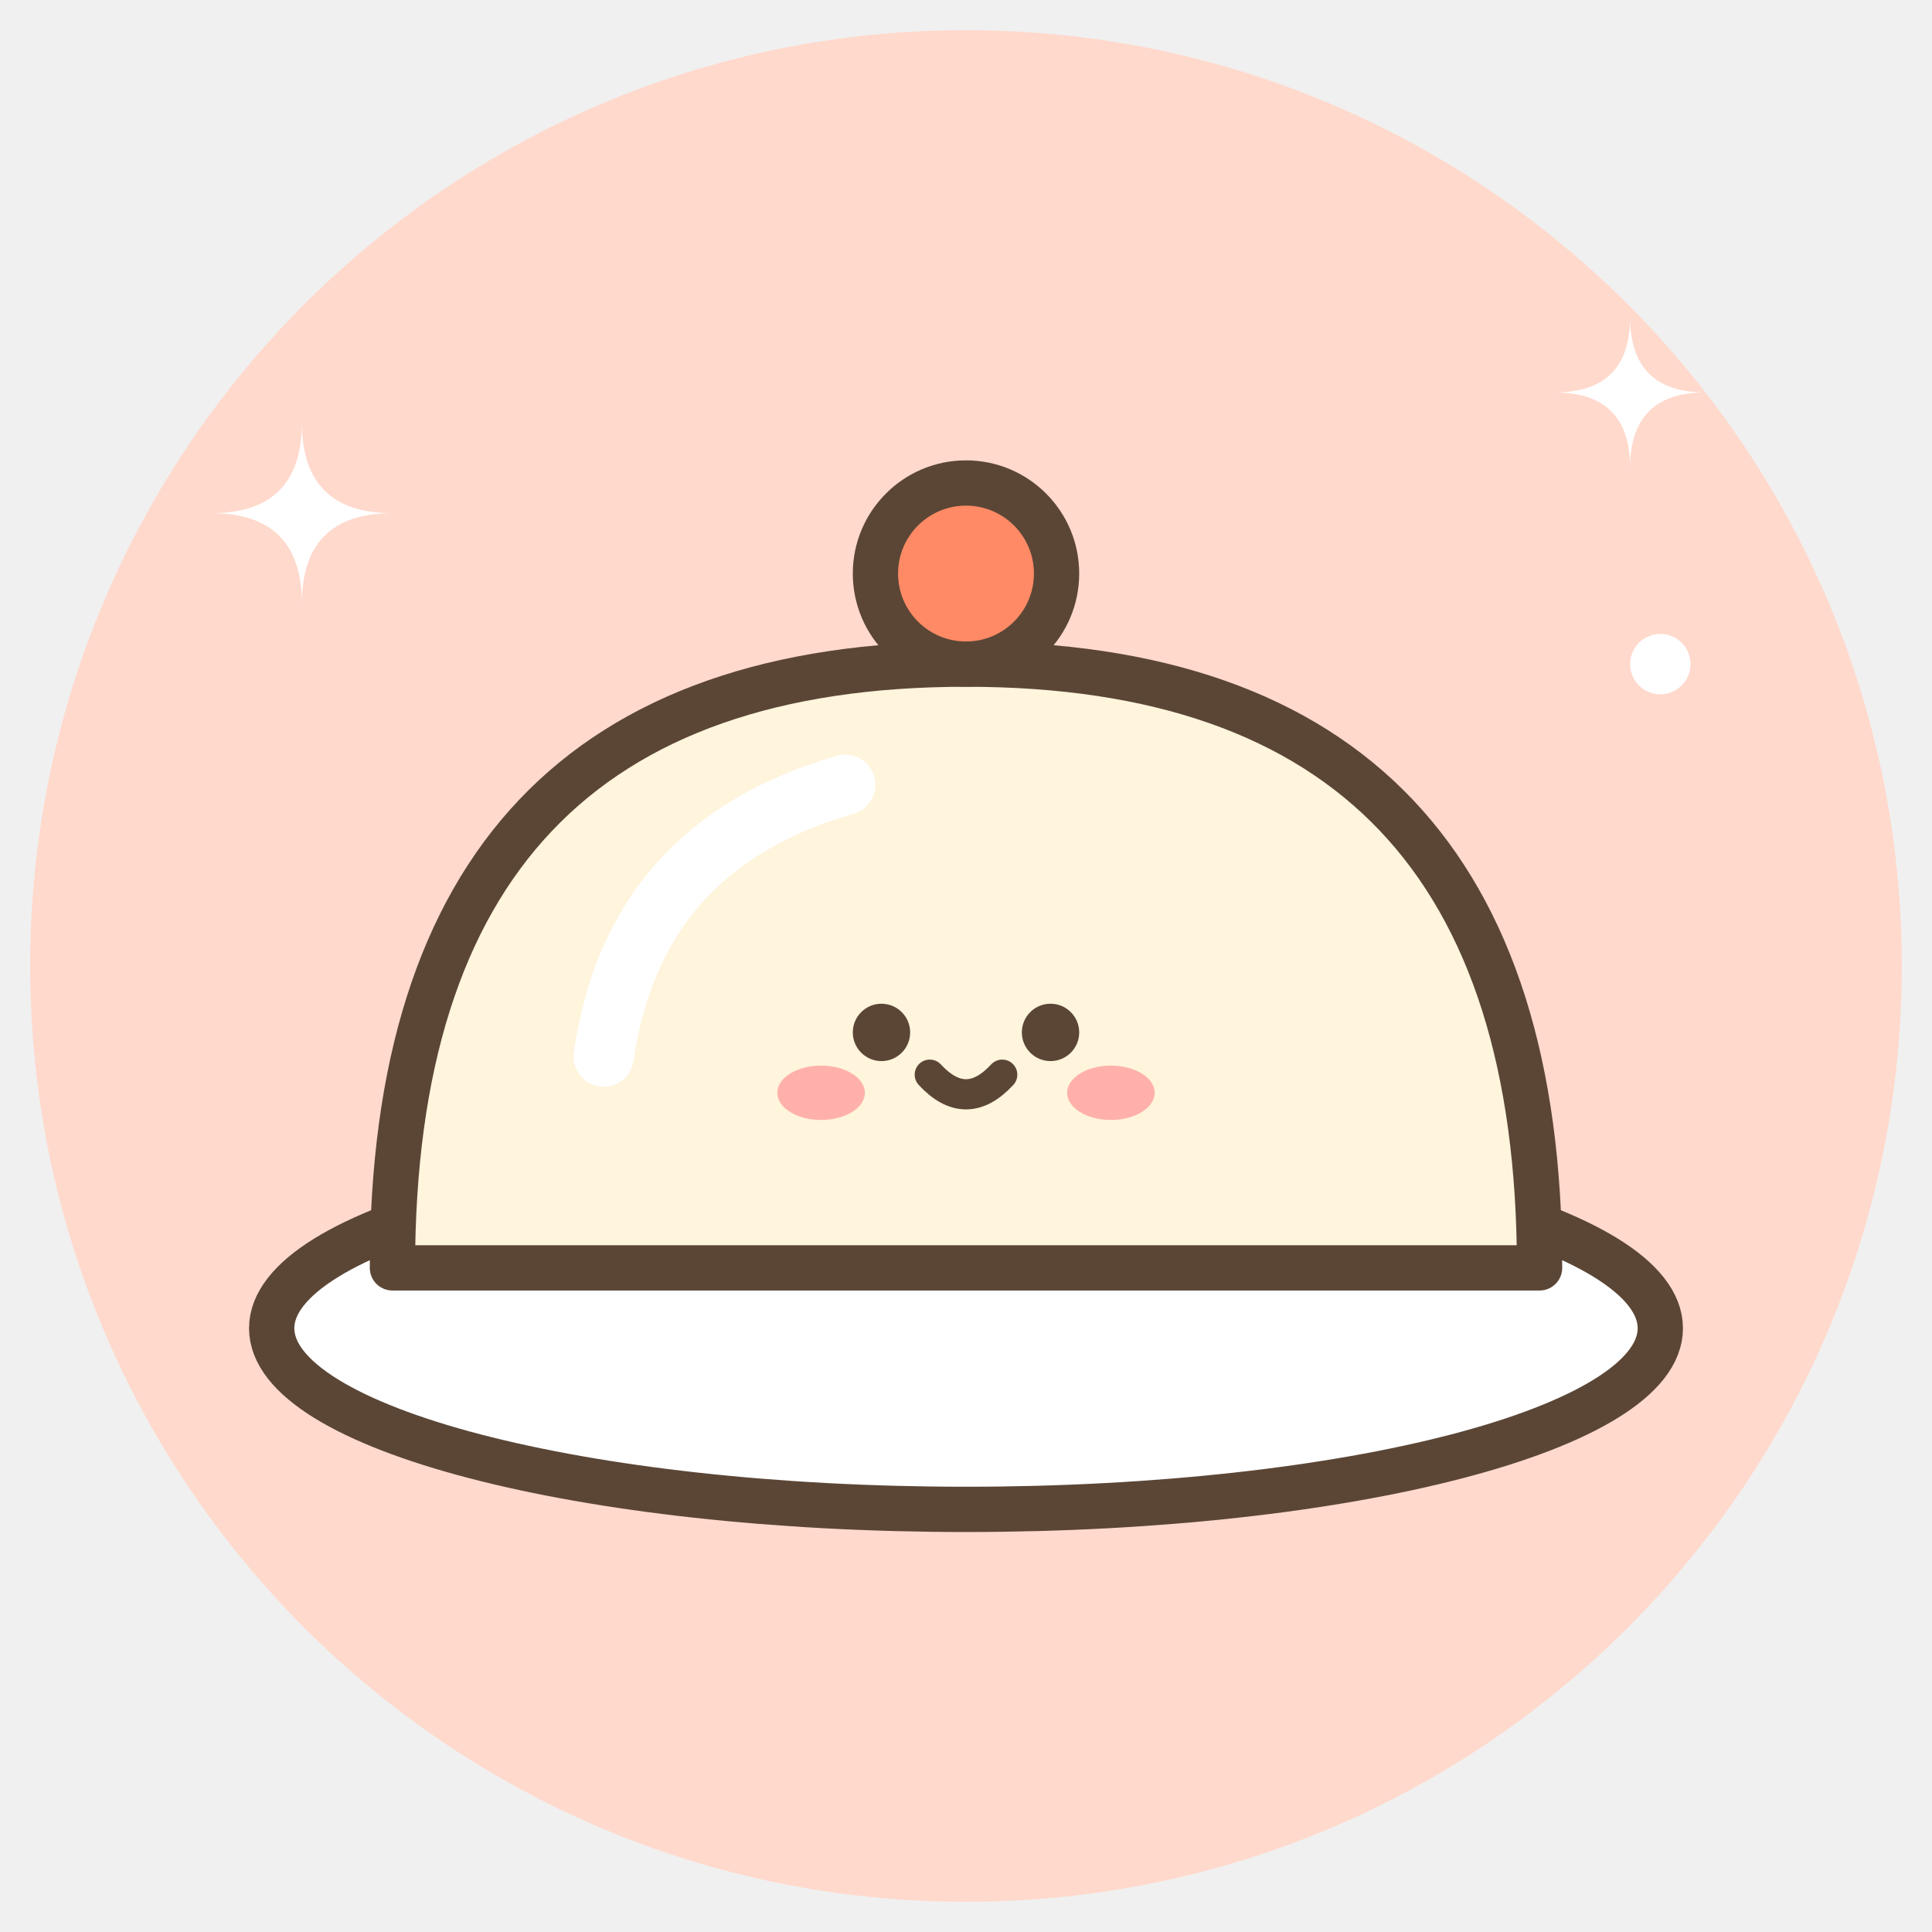
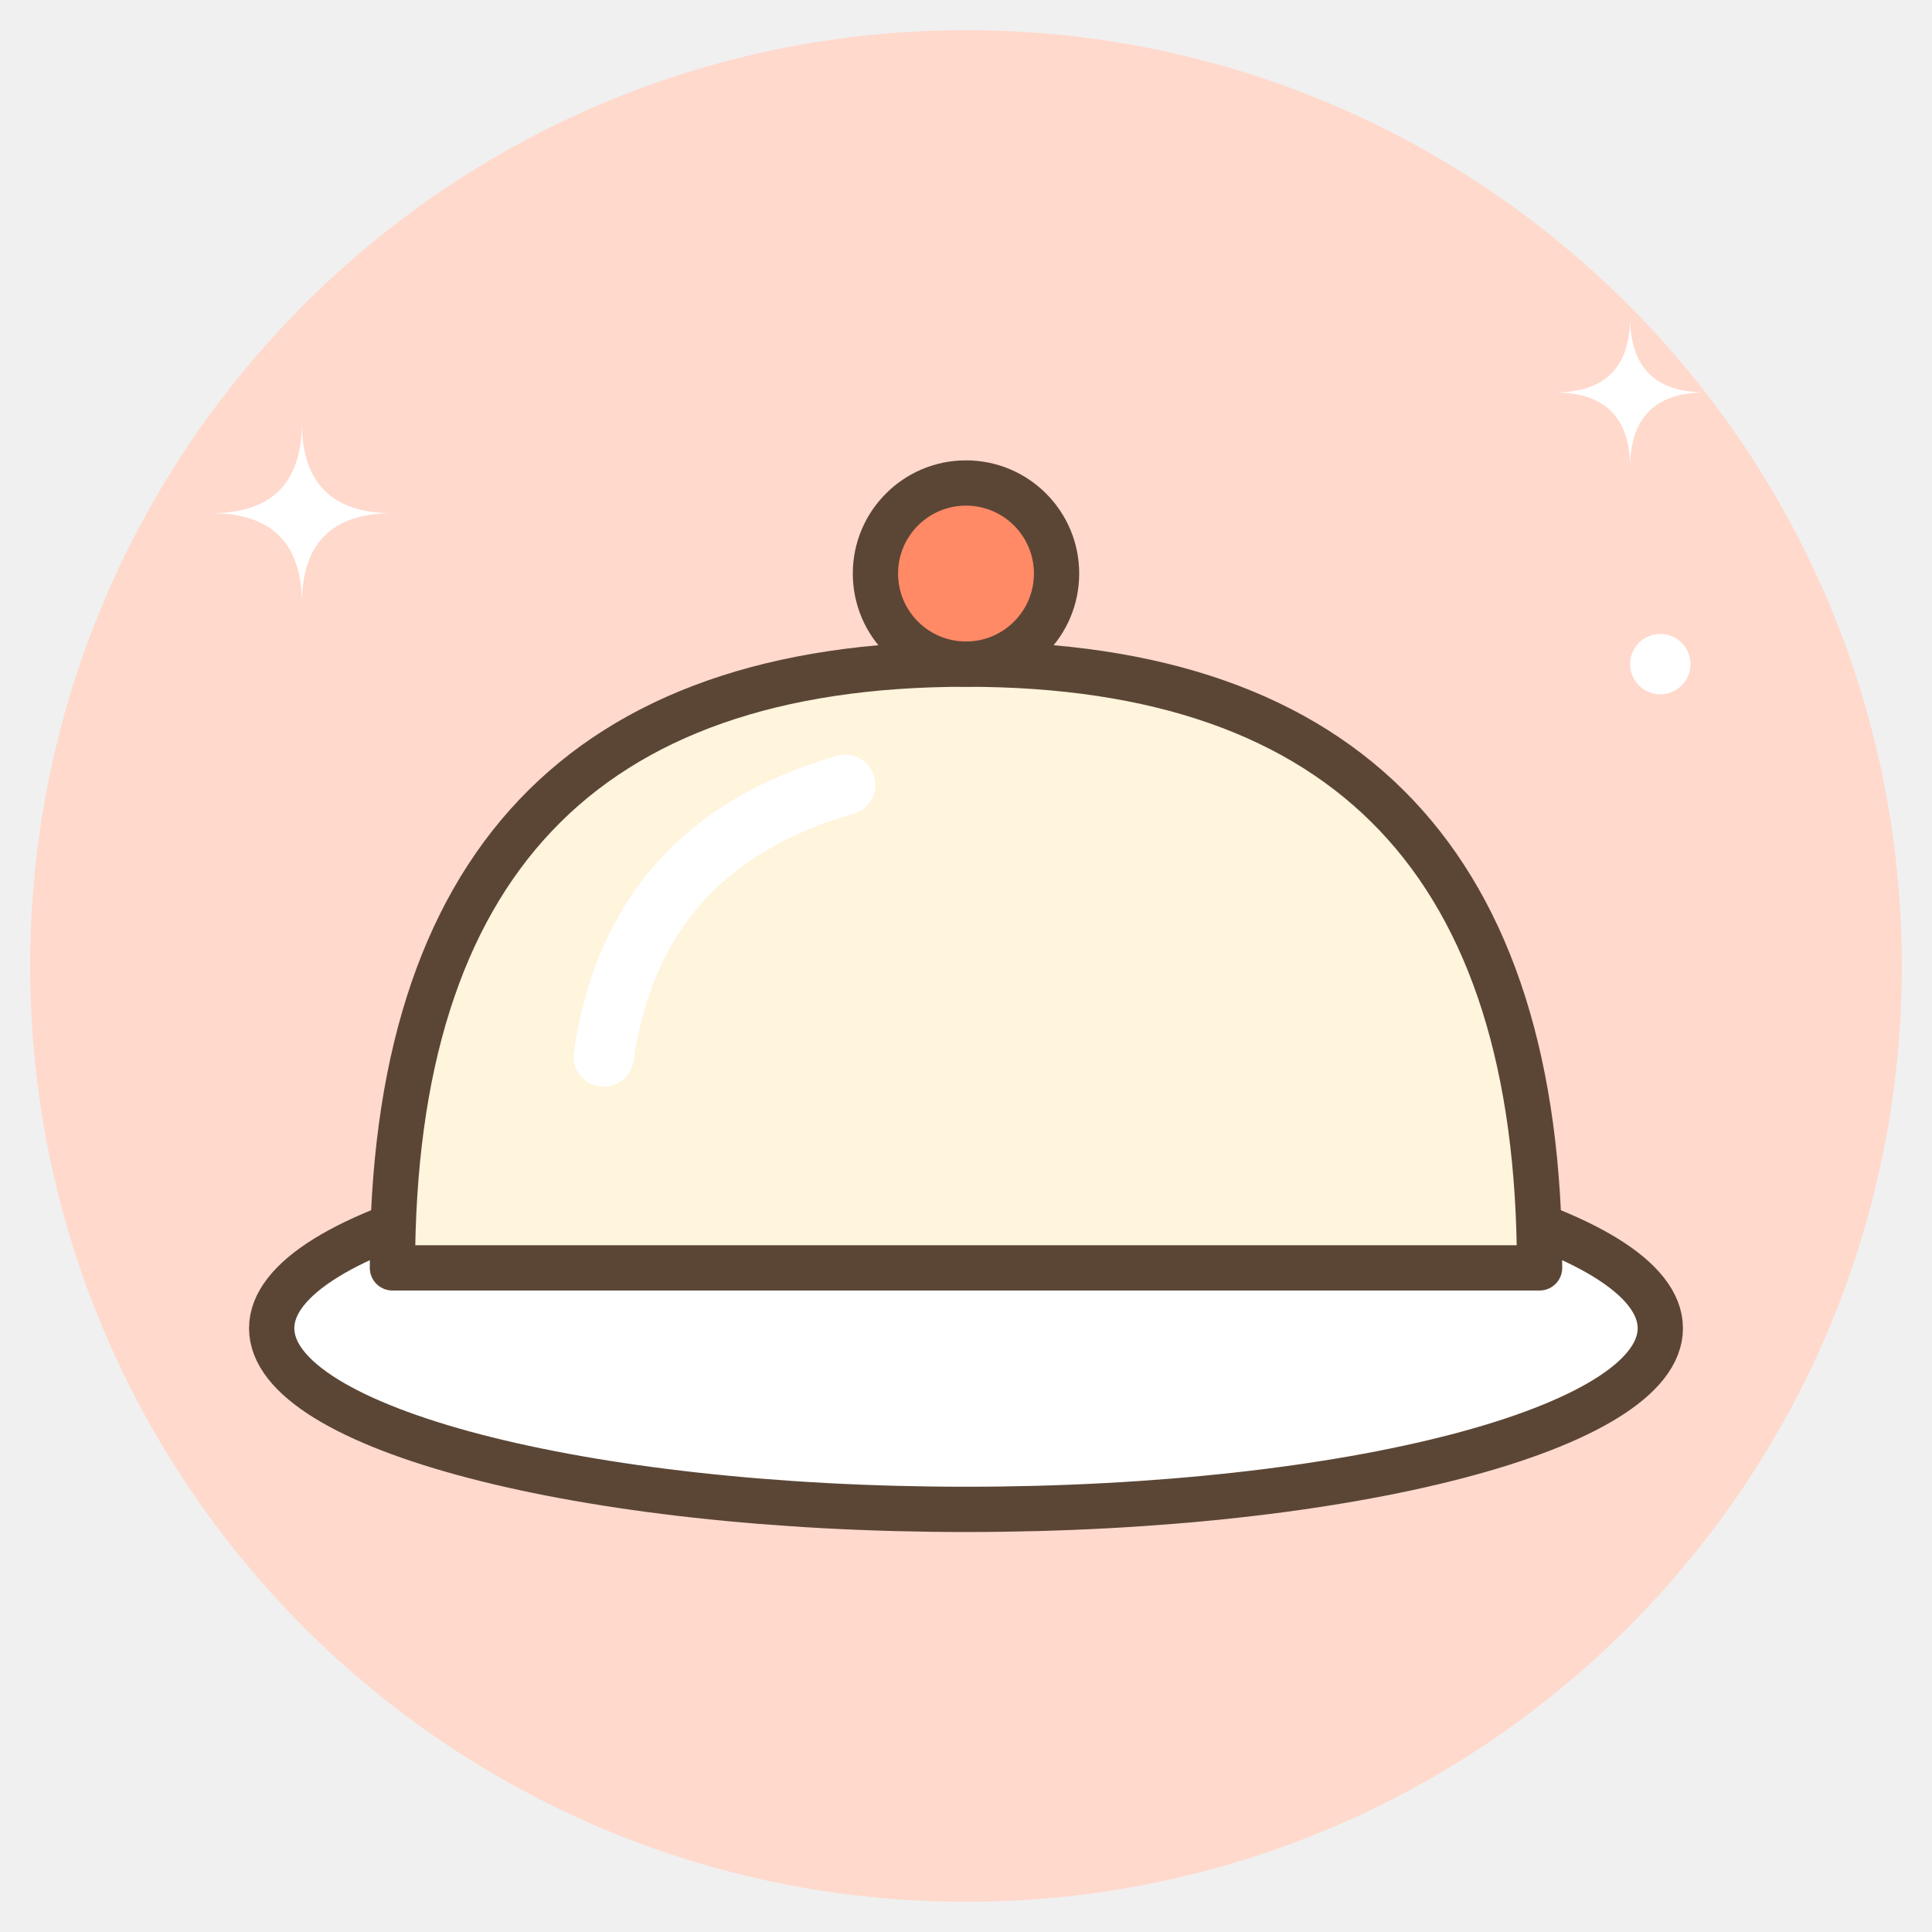
<svg xmlns="http://www.w3.org/2000/svg" viewBox="0 0 128 128">
  <circle cx="64" cy="64" r="62" fill="#ffd9cc" />
  <path d="M20 28 Q20 34 26 34 Q20 34 20 40 Q20 34 14 34 Q20 34 20 28Z" fill="#fff" />
  <path d="M108 21 Q108 26 113 26 Q108 26 108 31 Q108 26 103 26 Q108 26 108 21Z" fill="#fff" />
  <circle cx="110" cy="44" r="2" fill="#fff" />
  <g stroke="#5b4636" stroke-width="3" stroke-linejoin="round" stroke-linecap="round">
    <ellipse cx="64" cy="88" rx="46" ry="12" fill="#fff" />
    <path d="M26 84 Q26 44 64 44 Q102 44 102 84Z" fill="#fff4dc" />
    <circle cx="64" cy="38" r="6" fill="#ff8a65" />
    <path d="M40 70 Q42 56 56 52" fill="none" stroke="#fff" stroke-width="4" />
-     <g stroke="none">
-       <ellipse cx="54.4" cy="72.4" rx="2.9" ry="1.8" fill="#ff9a9a" opacity=".75" />
-       <ellipse cx="73.6" cy="72.4" rx="2.9" ry="1.8" fill="#ff9a9a" opacity=".75" />
-       <circle cx="58.4" cy="68.4" r="1.9" fill="#5b4636" />
-       <circle cx="69.6" cy="68.4" r="1.9" fill="#5b4636" />
-     </g>
-     <path d="M61.6 71.2 q2.4 2.6 4.8 0" fill="none" stroke="#5b4636" stroke-width="2.0" />
  </g>
</svg>
